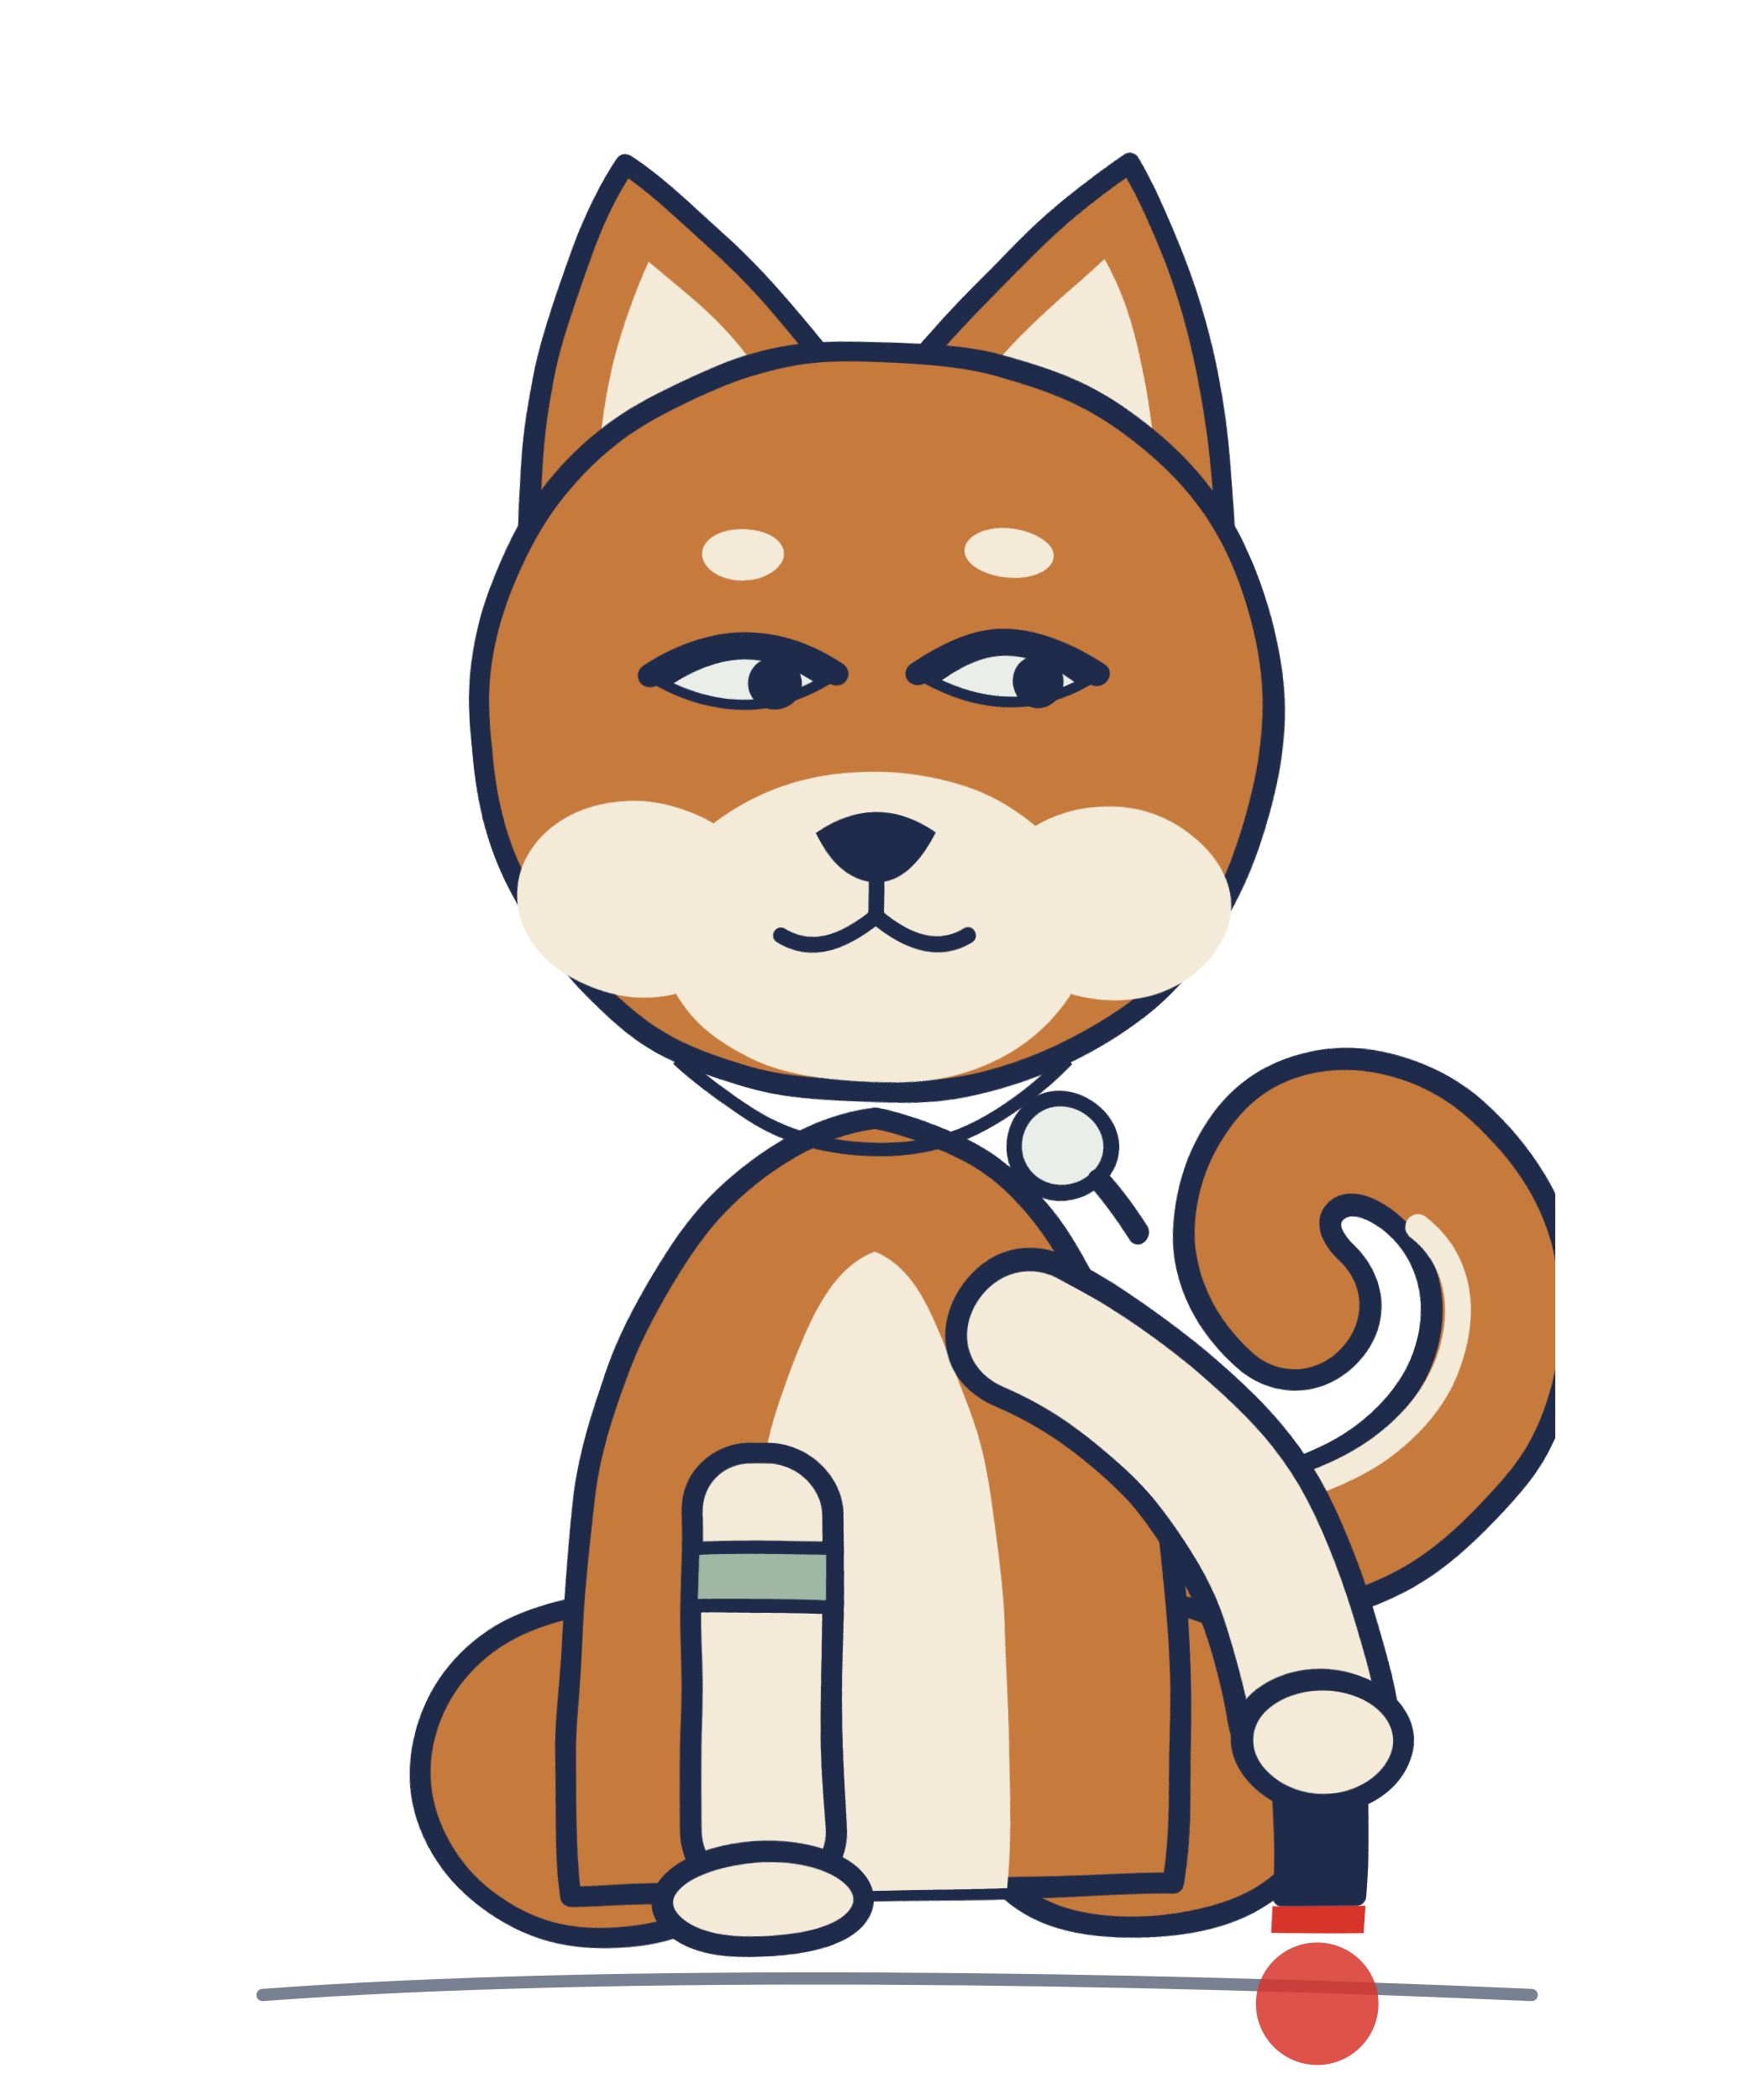
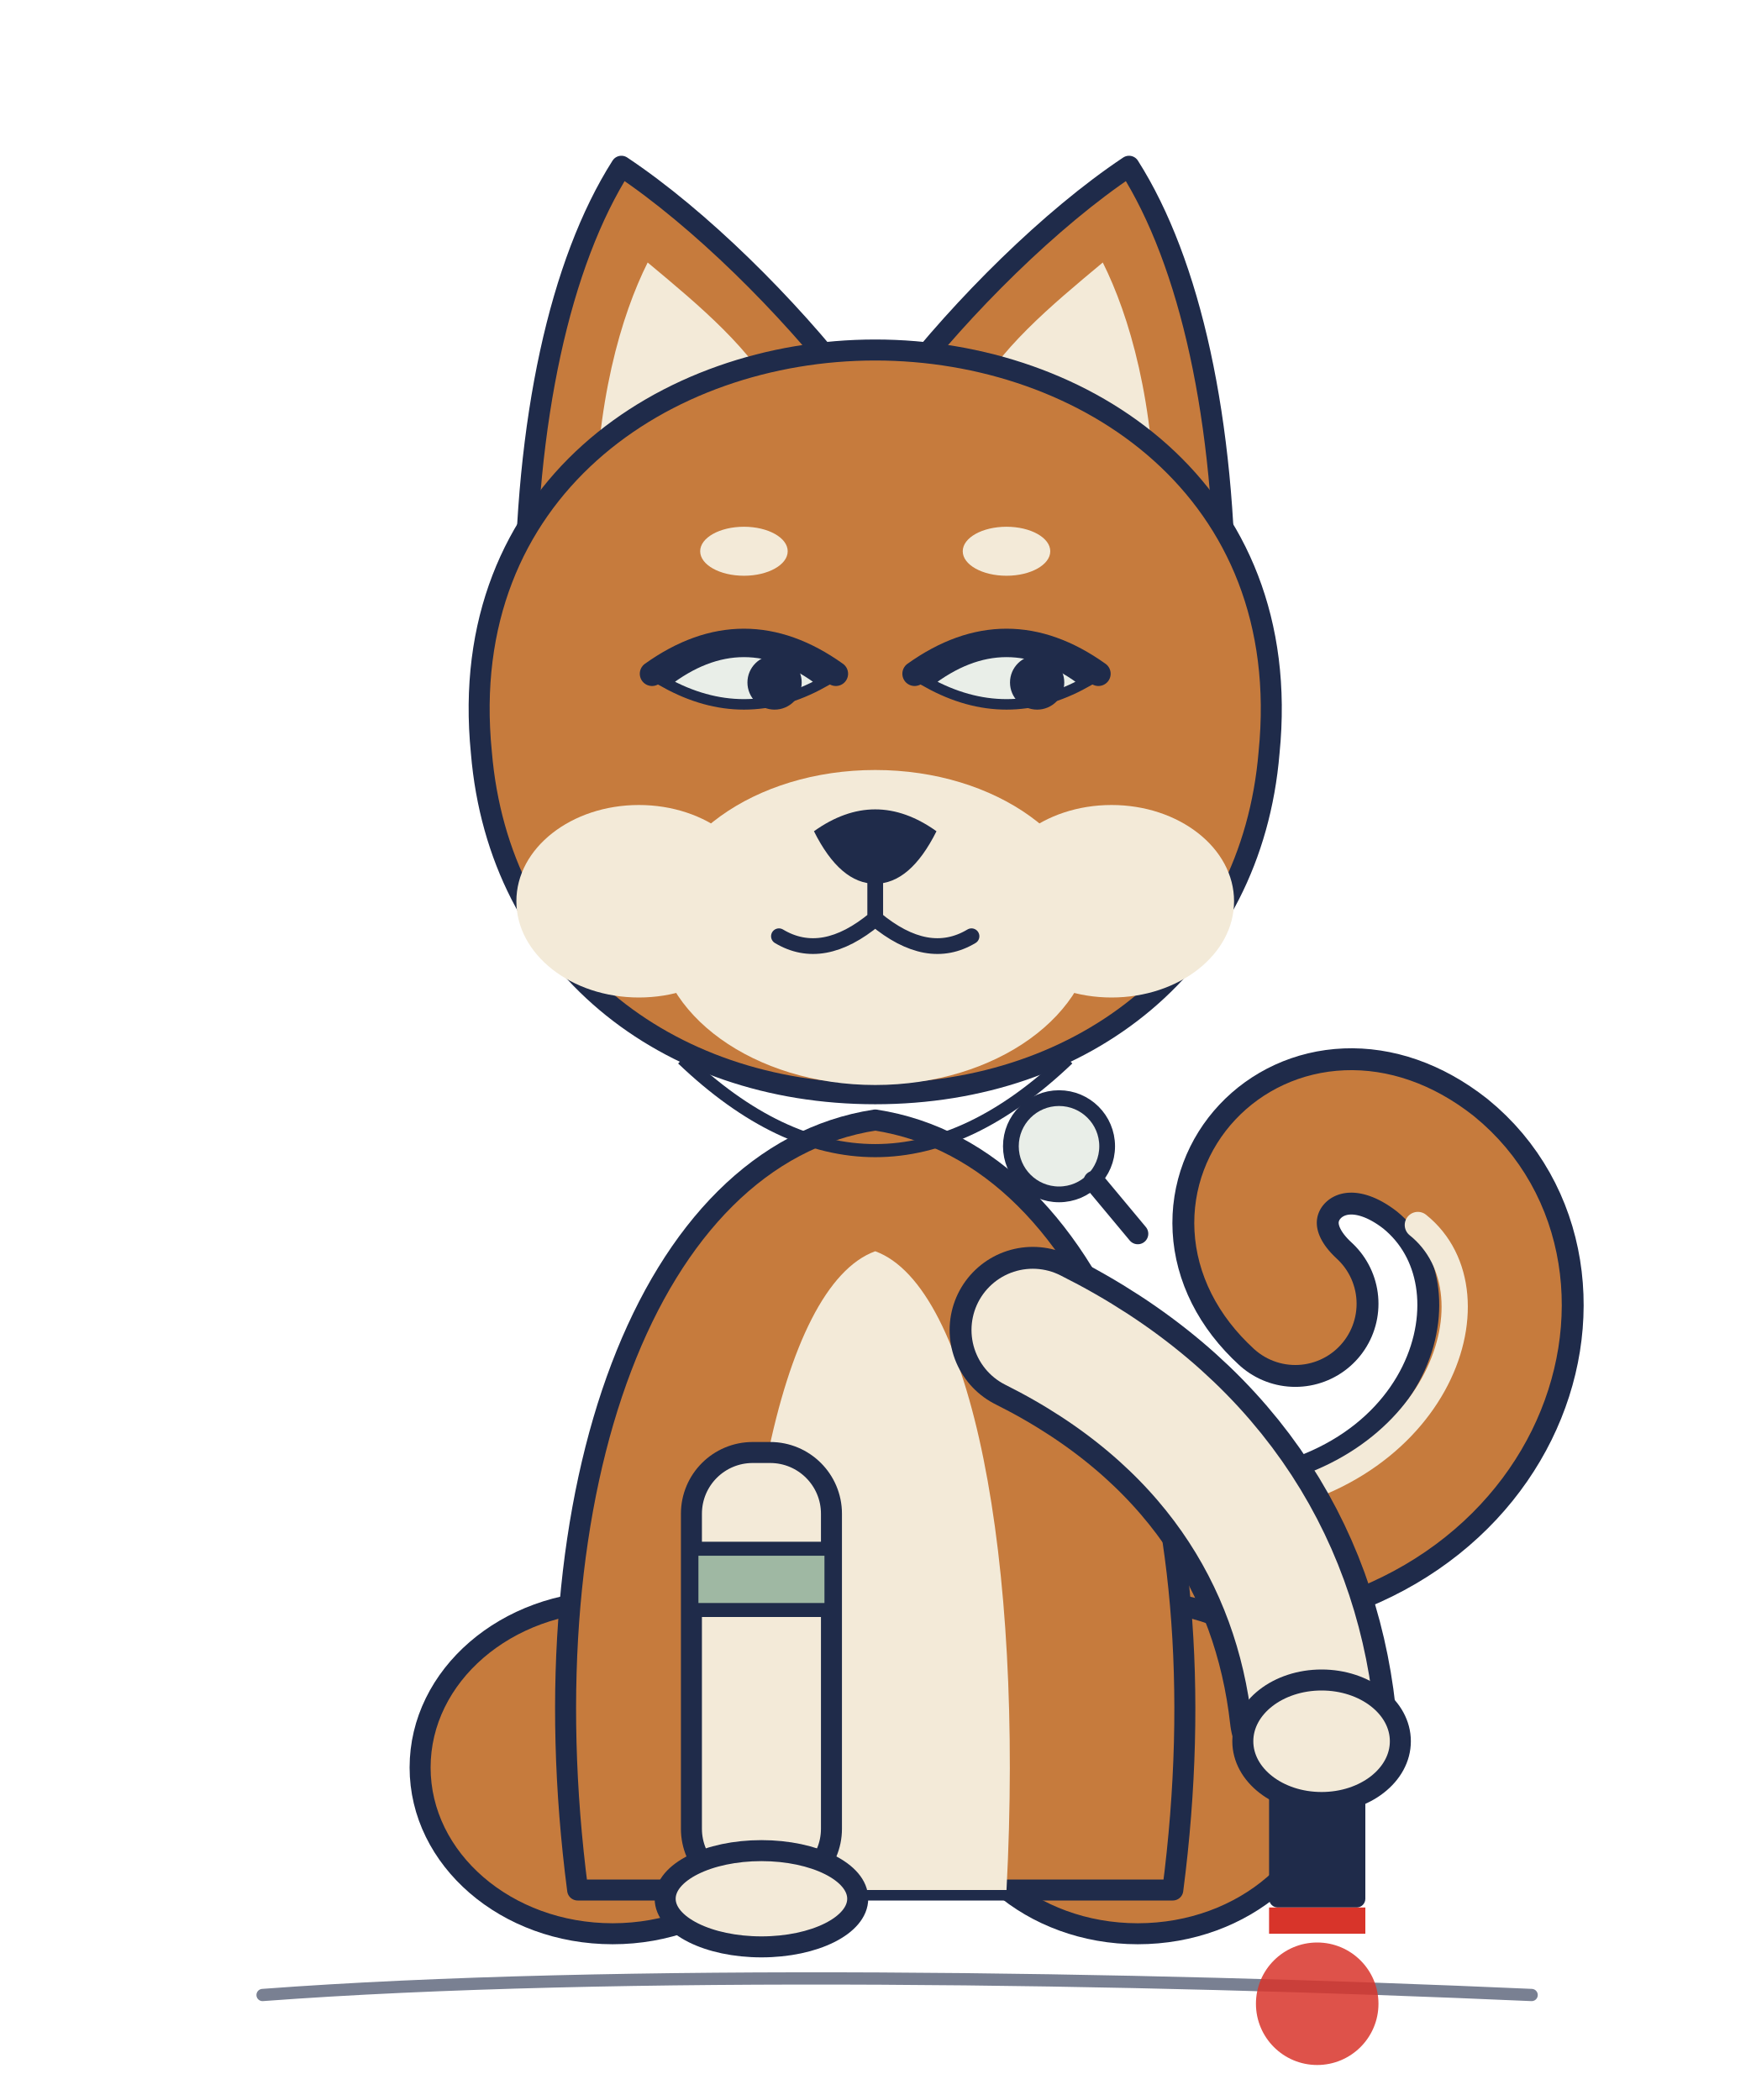
<svg xmlns="http://www.w3.org/2000/svg" viewBox="0 0 200 240" aria-hidden="true" focusable="false">
-   <defs>
-     <filter id="_R_0_-brush" x="-5%" y="-5%" width="110%" height="110%">
-       <feTurbulence type="fractalNoise" baseFrequency="0.035" numOctaves="2" seed="4" result="wobble" />
-       <feDisplacementMap in="SourceGraphic" in2="wobble" scale="2.2" xChannelSelector="R" yChannelSelector="G" />
-     </filter>
-   </defs>
  <path d="M30 228 C70 225 130 226 175 228" fill="none" stroke="#1f2b4a" stroke-width="1.4" stroke-linecap="round" opacity="0.6" />
-   <g filter="url(#_R_0_-brush)">
+   <g>
    <g>
      <g fill="none" stroke-linecap="round" stroke-linejoin="round">
        <path d="M136 178 C170 178 180 146 164 133 C150 122 136 138 148 149" stroke="#1f2b4a" stroke-width="19" />
        <path d="M136 178 C170 178 180 146 164 133 C150 122 136 138 148 149" stroke="#c67b3d" stroke-width="14" />
      </g>
      <path d="M140 172 C164 170 172 148 162 140" fill="none" stroke="#f3ead8" stroke-width="3" stroke-linecap="round" />
    </g>
    <ellipse cx="70" cy="202" rx="22" ry="19" fill="#c67b3d" stroke="#1f2b4a" stroke-width="2.4" stroke-linejoin="round" stroke-linecap="round" />
    <ellipse cx="130" cy="202" rx="22" ry="19" fill="#c67b3d" stroke="#1f2b4a" stroke-width="2.4" stroke-linejoin="round" stroke-linecap="round" />
    <path d="M66 216 C60 170 74 132 100 128 C126 132 140 170 134 216 Z" fill="#c67b3d" stroke="#1f2b4a" stroke-width="2.4" stroke-linejoin="round" stroke-linecap="round" />
    <path d="M85 216 C83 178 89 147 100 143 C111 147 117 178 115 216 Z" fill="#f3ead8" />
    <rect x="79" y="166" width="16" height="50" rx="7" fill="#f3ead8" stroke="#1f2b4a" stroke-width="2.4" stroke-linejoin="round" stroke-linecap="round" />
    <rect x="79" y="177" width="16" height="7" fill="#9fb8a3" stroke="#1f2b4a" stroke-width="1.6" stroke-linejoin="round" stroke-linecap="round" />
    <ellipse cx="87" cy="217" rx="11" ry="5.5" fill="#f3ead8" stroke="#1f2b4a" stroke-width="2.4" stroke-linejoin="round" stroke-linecap="round" />
    <path d="M78 121 Q100 142 122 121" fill="none" stroke="#1f2b4a" stroke-width="1.5" />
    <circle cx="121" cy="131" r="5.5" fill="#e9eee8" stroke="#1f2b4a" stroke-width="1.8" />
    <path d="M125 135 L130 141" stroke="#1f2b4a" stroke-width="2.4" stroke-linecap="round" />
    <g stroke="#1f2b4a" stroke-width="2.4" stroke-linejoin="round" stroke-linecap="round">
      <path d="M60 70 C60 48 64 30 71 19 C80 25 90 35 97 44 Z" fill="#c67b3d" />
      <path d="M140 70 C140 48 136 30 129 19 C120 25 110 35 103 44 Z" fill="#c67b3d" />
      <path d="M68 60 C68 46 71 36 74 30 C80 35 86 40 89 46 Z" fill="#f3ead8" stroke="none" />
      <path d="M132 60 C132 46 129 36 126 30 C120 35 114 40 111 46 Z" fill="#f3ead8" stroke="none" />
    </g>
    <path d="M55 86 C52 56 76 40 100 40 C124 40 148 56 145 86 C143 110 124 125 100 125 C76 125 57 110 55 86 Z" fill="#c67b3d" stroke="#1f2b4a" stroke-width="2.4" stroke-linejoin="round" stroke-linecap="round" />
    <g>
      <ellipse cx="73" cy="103" rx="14" ry="11" fill="#f3ead8" />
      <ellipse cx="127" cy="103" rx="14" ry="11" fill="#f3ead8" />
      <ellipse cx="100" cy="106" rx="25" ry="18" fill="#f3ead8" />
      <ellipse cx="85" cy="63" rx="5" ry="2.8" fill="#f3ead8" />
      <ellipse cx="115" cy="63" rx="5" ry="2.8" fill="#f3ead8" />
      <path d="M76 78 Q85 71 94 78 Q85 83 76 78 Z" fill="#e9eee8" stroke="#1f2b4a" stroke-width="1.2" />
      <path d="M106 78 Q115 71 124 78 Q115 83 106 78 Z" fill="#e9eee8" stroke="#1f2b4a" stroke-width="1.2" />
      <circle cx="88.5" cy="78" r="3.1" fill="#1f2b4a" />
      <circle cx="118.5" cy="78" r="3.1" fill="#1f2b4a" />
      <path d="M74.5 77 Q85 69.5 95.5 77" fill="none" stroke="#1f2b4a" stroke-width="2.8" stroke-linecap="round" />
      <path d="M104.5 77 Q115 69.5 125.5 77" fill="none" stroke="#1f2b4a" stroke-width="2.8" stroke-linecap="round" />
      <path d="M93 95 Q100 90 107 95 Q104 101 100 101 Q96 101 93 95 Z" fill="#1f2b4a" />
      <path d="M100 100 L100 105 M100 105 Q94 110 89 107 M100 105 Q106 110 111 107" fill="none" stroke="#1f2b4a" stroke-width="1.8" stroke-linejoin="round" stroke-linecap="round" />
    </g>
    <g>
      <g fill="none" stroke-linecap="round" stroke-linejoin="round">
        <path d="M118 152 C138 162 148 178 150 196" stroke="#1f2b4a" stroke-width="19" />
        <path d="M118 152 C138 162 148 178 150 196" stroke="#f3ead8" stroke-width="14" />
      </g>
      <g>
        <rect x="145" y="200" width="11" height="18" rx="1" fill="#1f2b4a" />
        <rect x="145" y="218" width="11" height="3" fill="#d8342a" />
      </g>
      <ellipse cx="151" cy="199" rx="9" ry="7" fill="#f3ead8" stroke="#1f2b4a" stroke-width="2.4" stroke-linejoin="round" stroke-linecap="round" />
    </g>
  </g>
  <circle cx="150.5" cy="229" r="7" fill="#d8342a" opacity="0.85" />
</svg>
